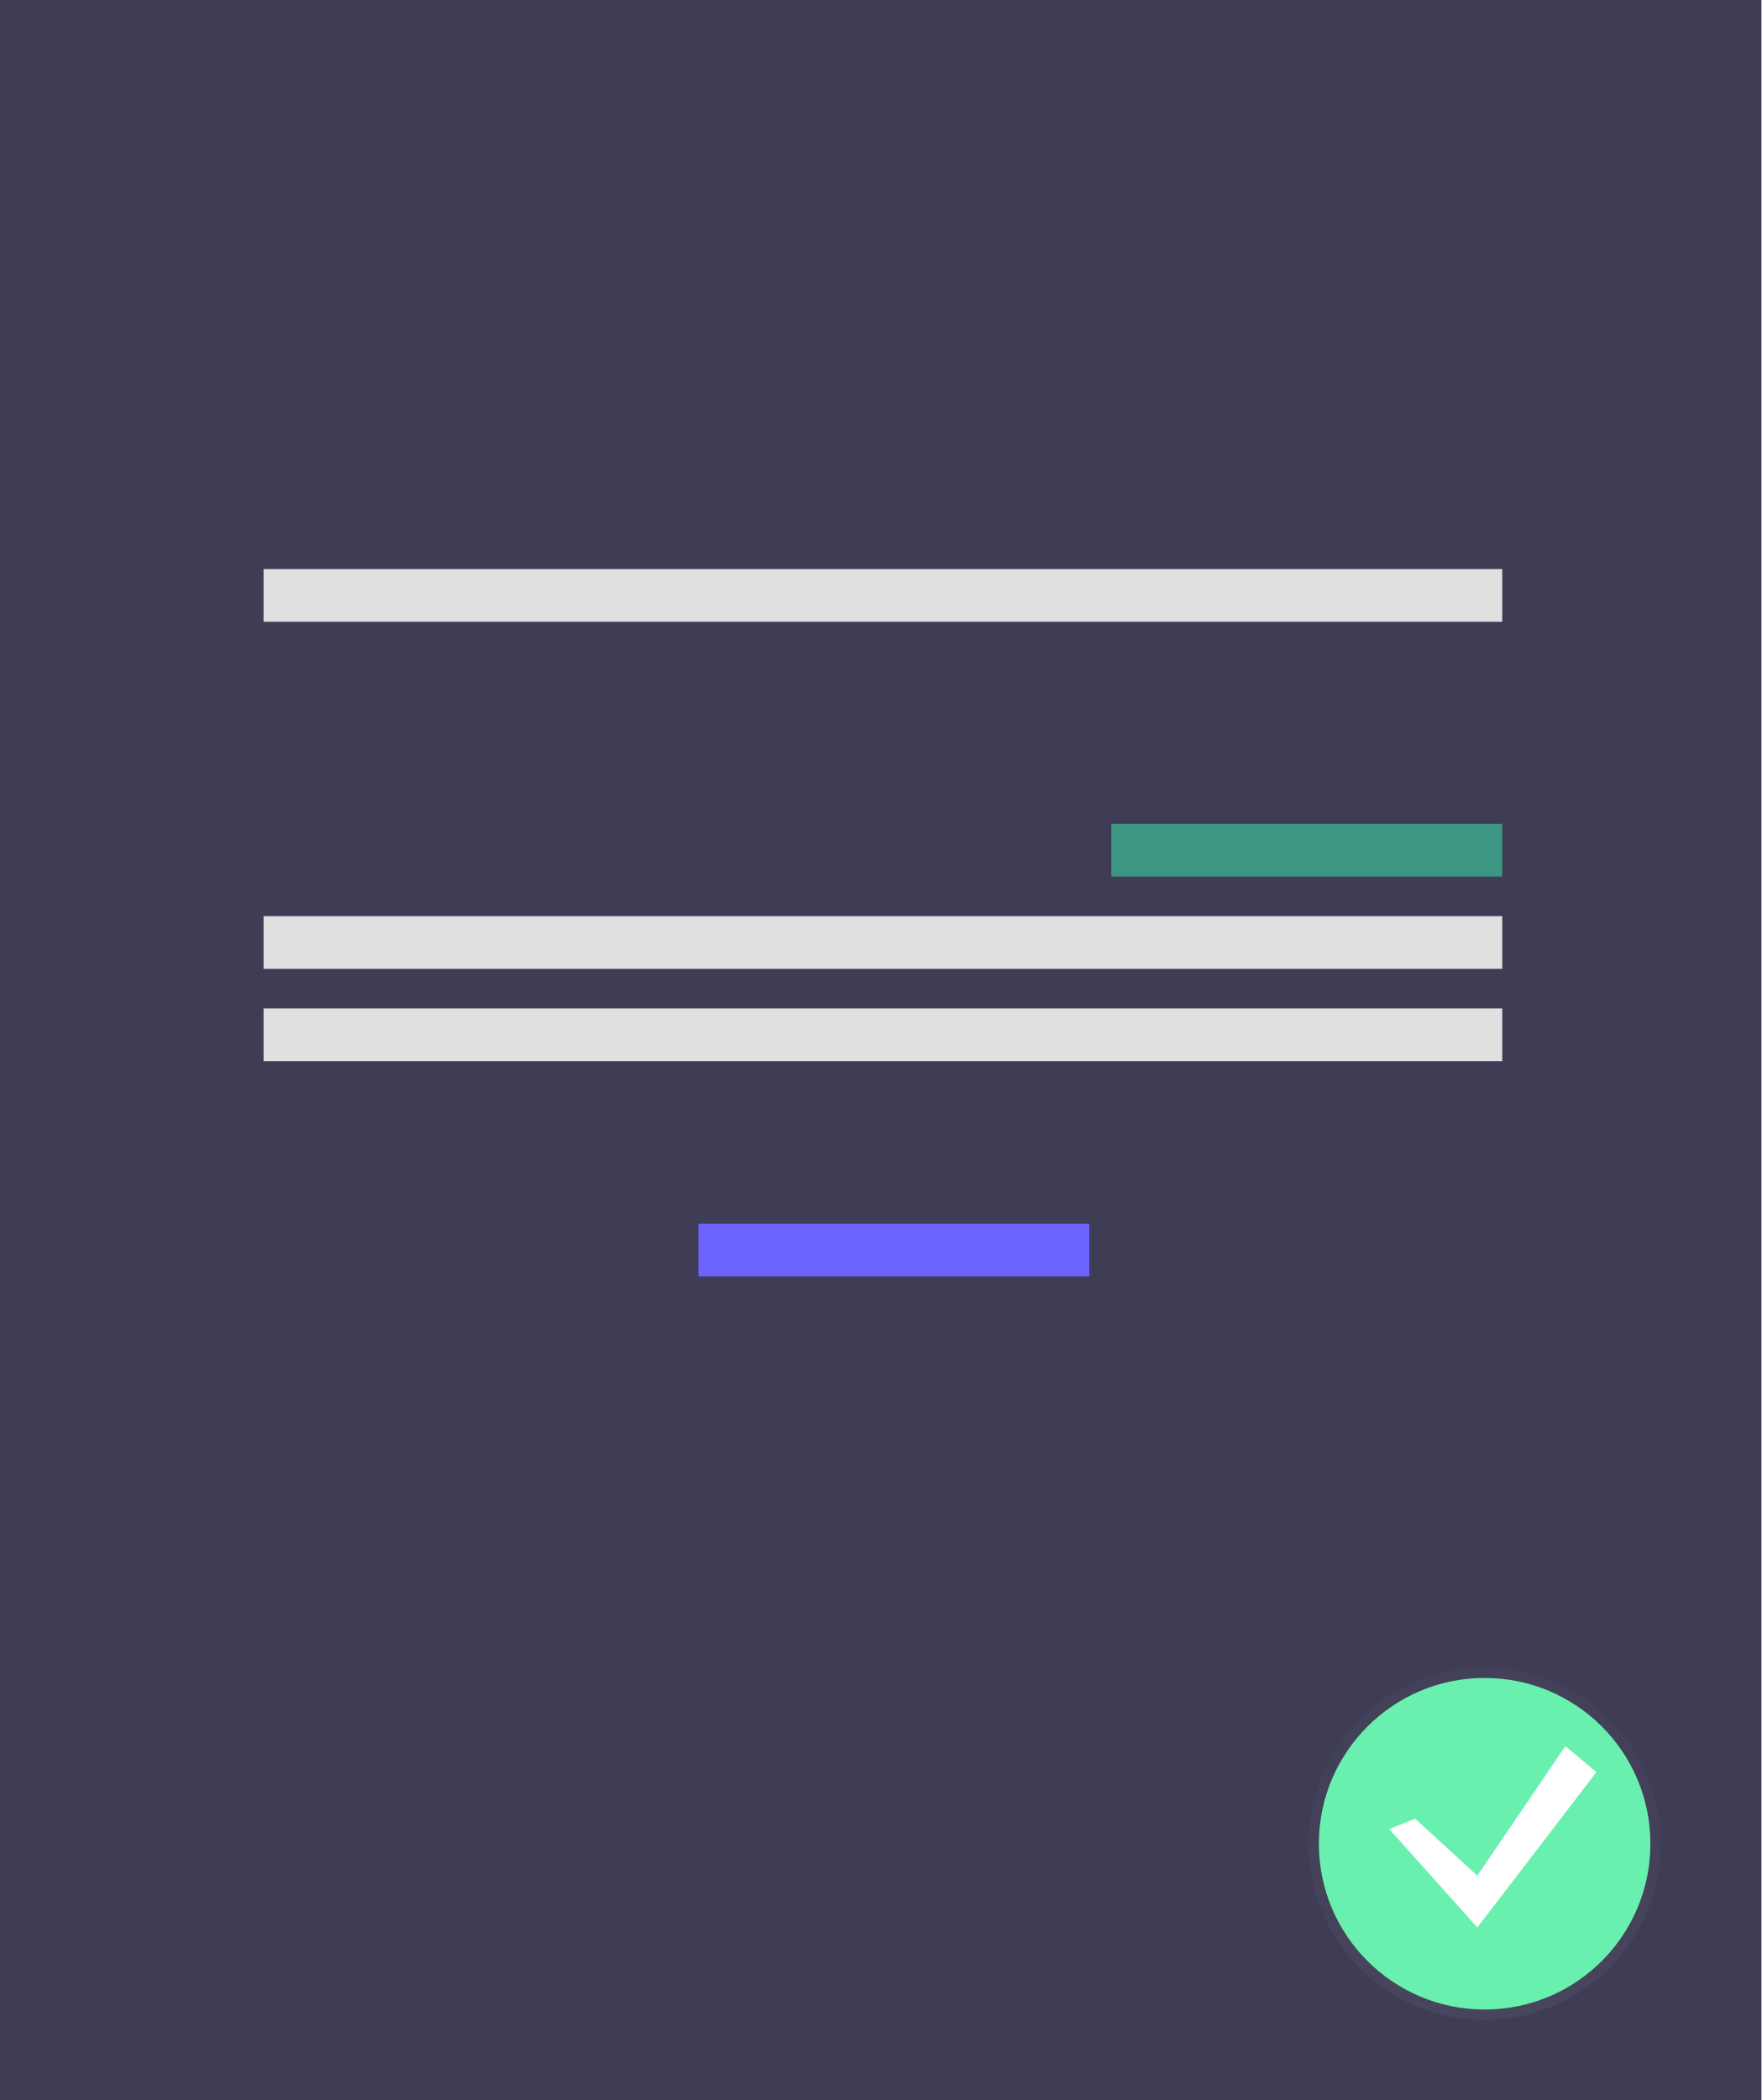
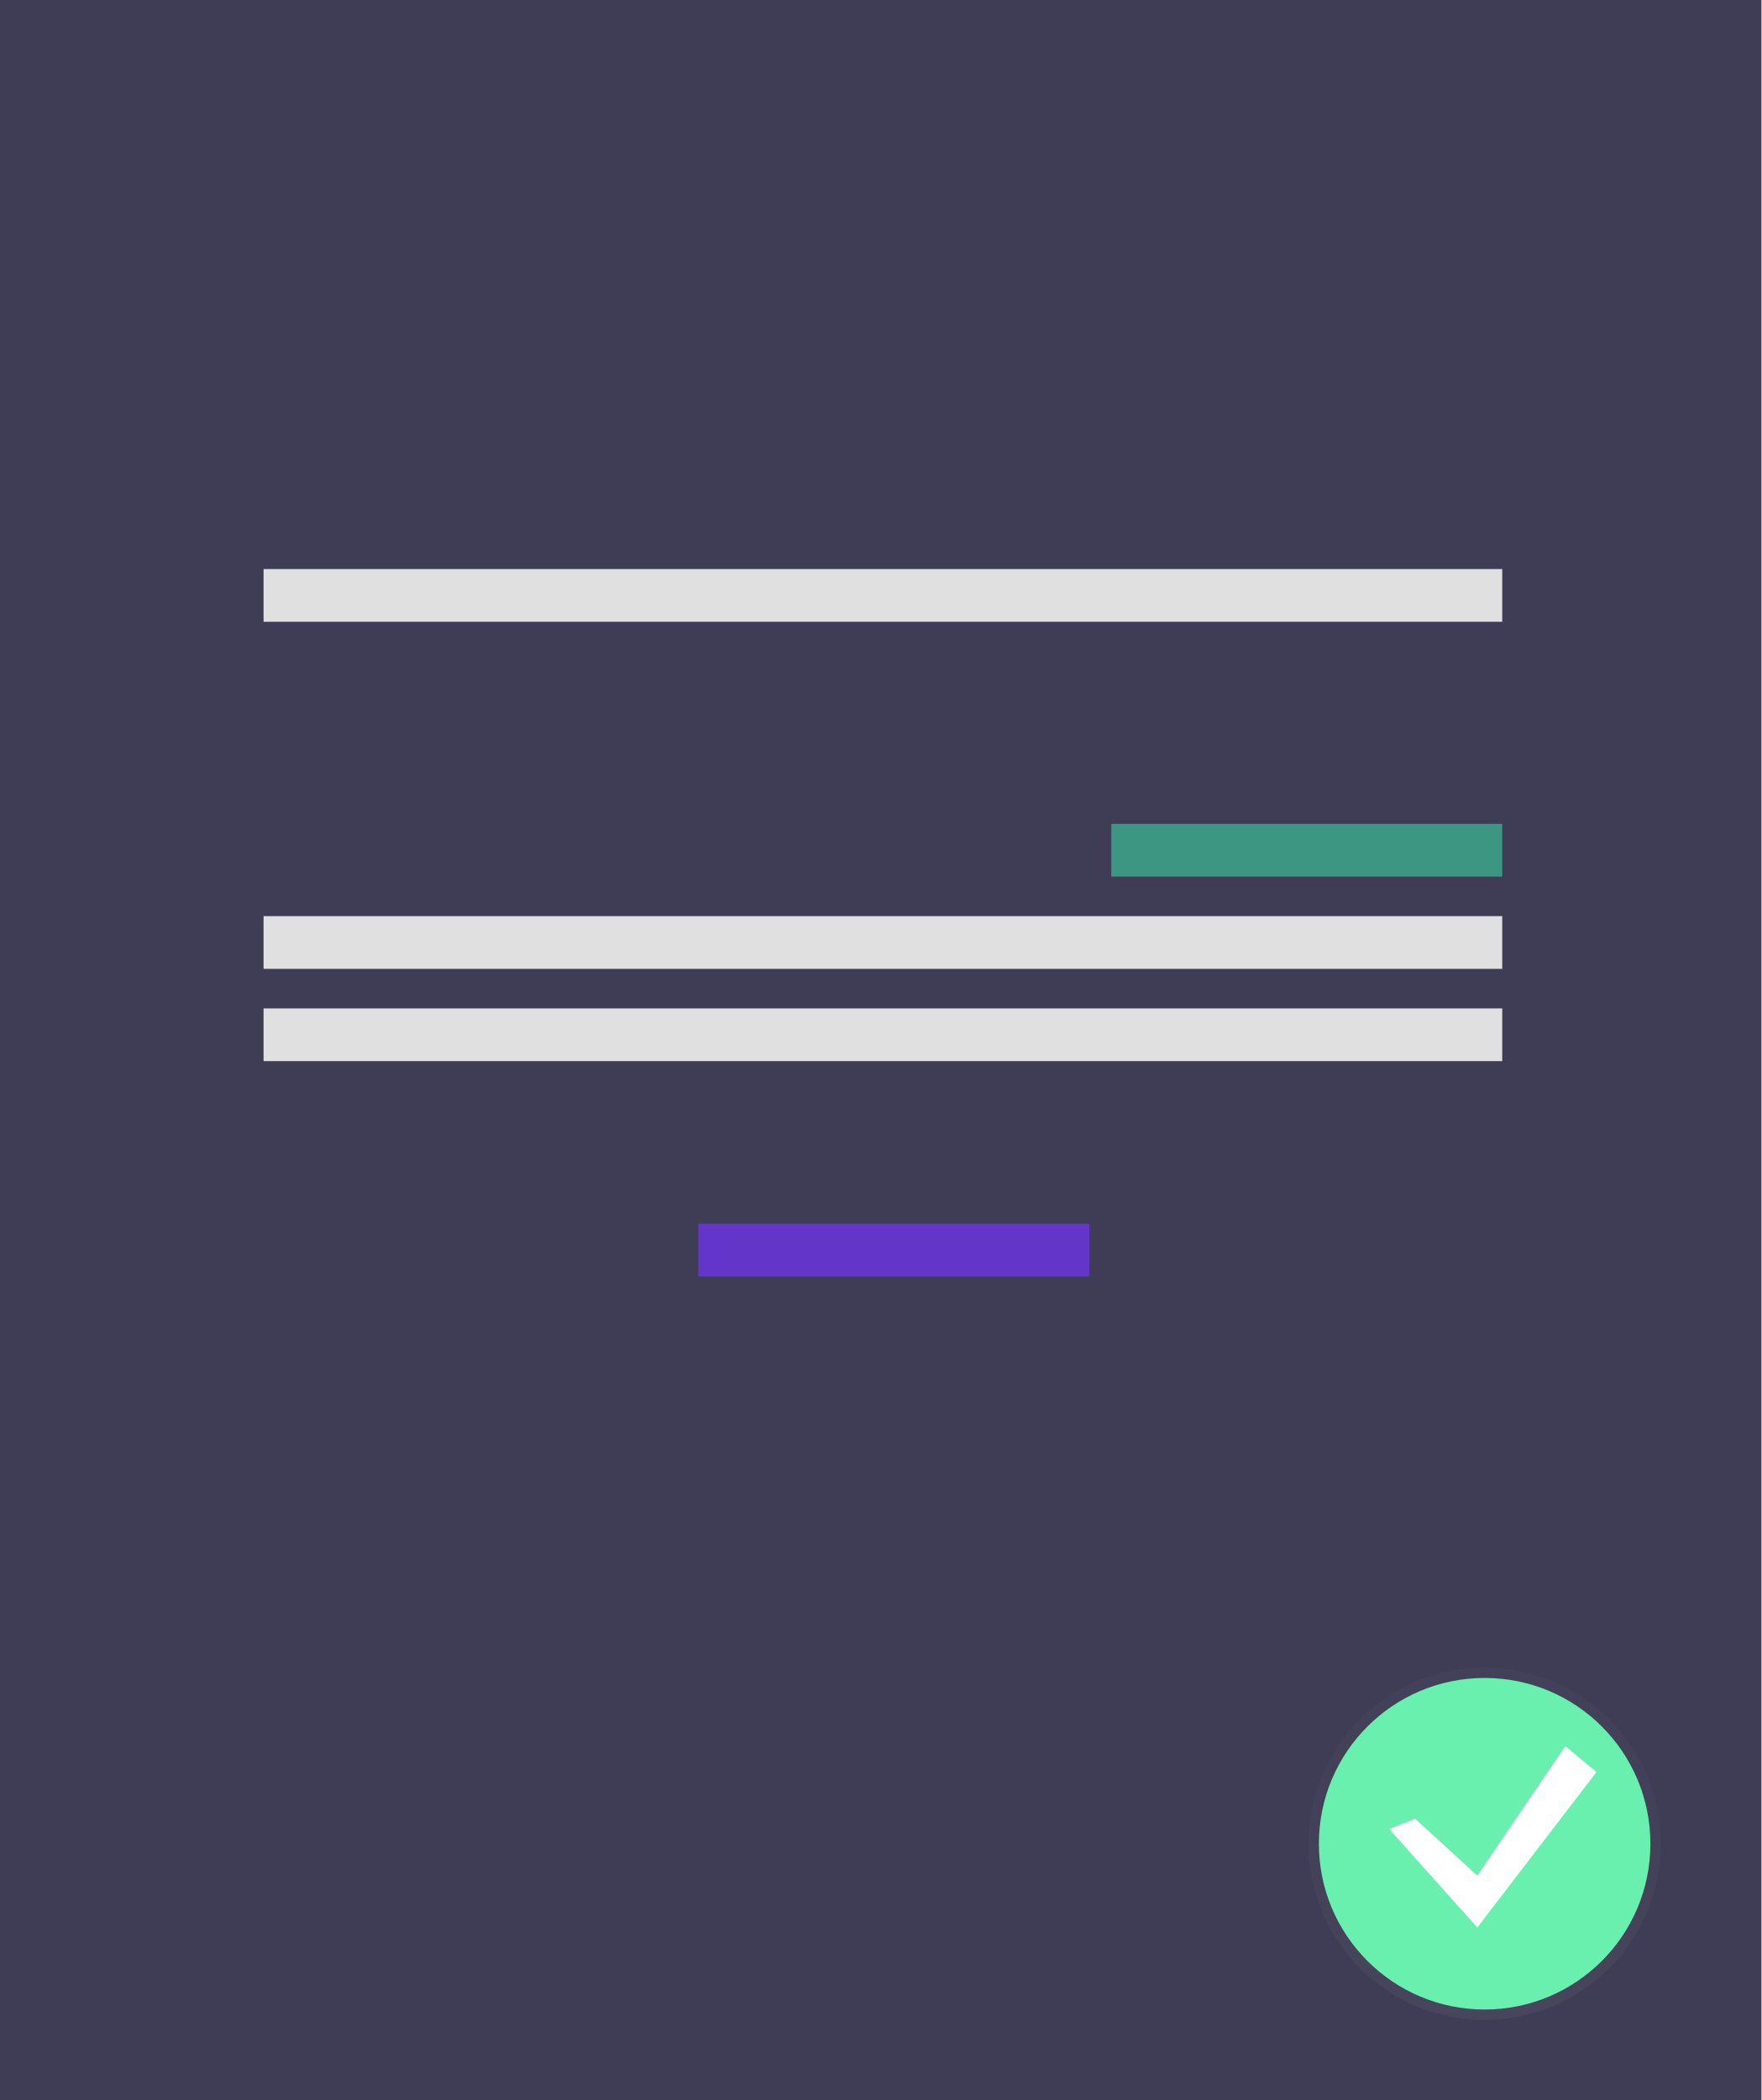
<svg xmlns="http://www.w3.org/2000/svg" id="ebaaab7d-1dc9-45d0-92d6-4c3ff75f4aae" data-name="Layer 1" width="480.07" height="572.254" viewBox="0 0 480.07 572.254">
  <defs>
    <linearGradient id="ab3b267d-51c1-4240-8b6e-31be5f4630fe" x1="404.641" y1="550.423" x2="404.641" y2="454.423" gradientUnits="userSpaceOnUse">
      <stop offset="0" stop-color="gray" stop-opacity="0.25" />
      <stop offset="0.535" stop-color="gray" stop-opacity="0.12" />
      <stop offset="1" stop-color="gray" stop-opacity="0.1" />
    </linearGradient>
  </defs>
  <rect width="480.07" height="572.254" fill="#3f3d56" />
  <rect x="71.831" y="155.07" width="337.606" height="14.366" fill="#e0e0e0" />
  <rect x="71.831" y="249.648" width="337.606" height="14.366" fill="#e0e0e0" />
  <rect x="71.831" y="274.789" width="337.606" height="14.366" fill="#e0e0e0" />
  <rect x="302.887" y="224.507" width="106.549" height="14.366" fill="#3ad29f" opacity="0.6" />
-   <rect x="190.352" y="333.451" width="106.549" height="14.366" fill="#6c63ff" />
+   <rect x="190.352" y="333.451" width="106.549" height="14.366" fill="#6435c9" />
  <g opacity="0.5">
    <circle cx="404.641" cy="502.423" r="48" fill="url(#ab3b267d-51c1-4240-8b6e-31be5f4630fe)" />
  </g>
  <circle cx="404.641" cy="502.423" r="45.176" fill="#69f0ae" />
  <polygon points="385.7 495.599 402.641 511.128 426.641 475.834 435.111 482.893 402.641 525.246 378.641 498.423 385.7 495.599" fill="#fff" />
</svg>
